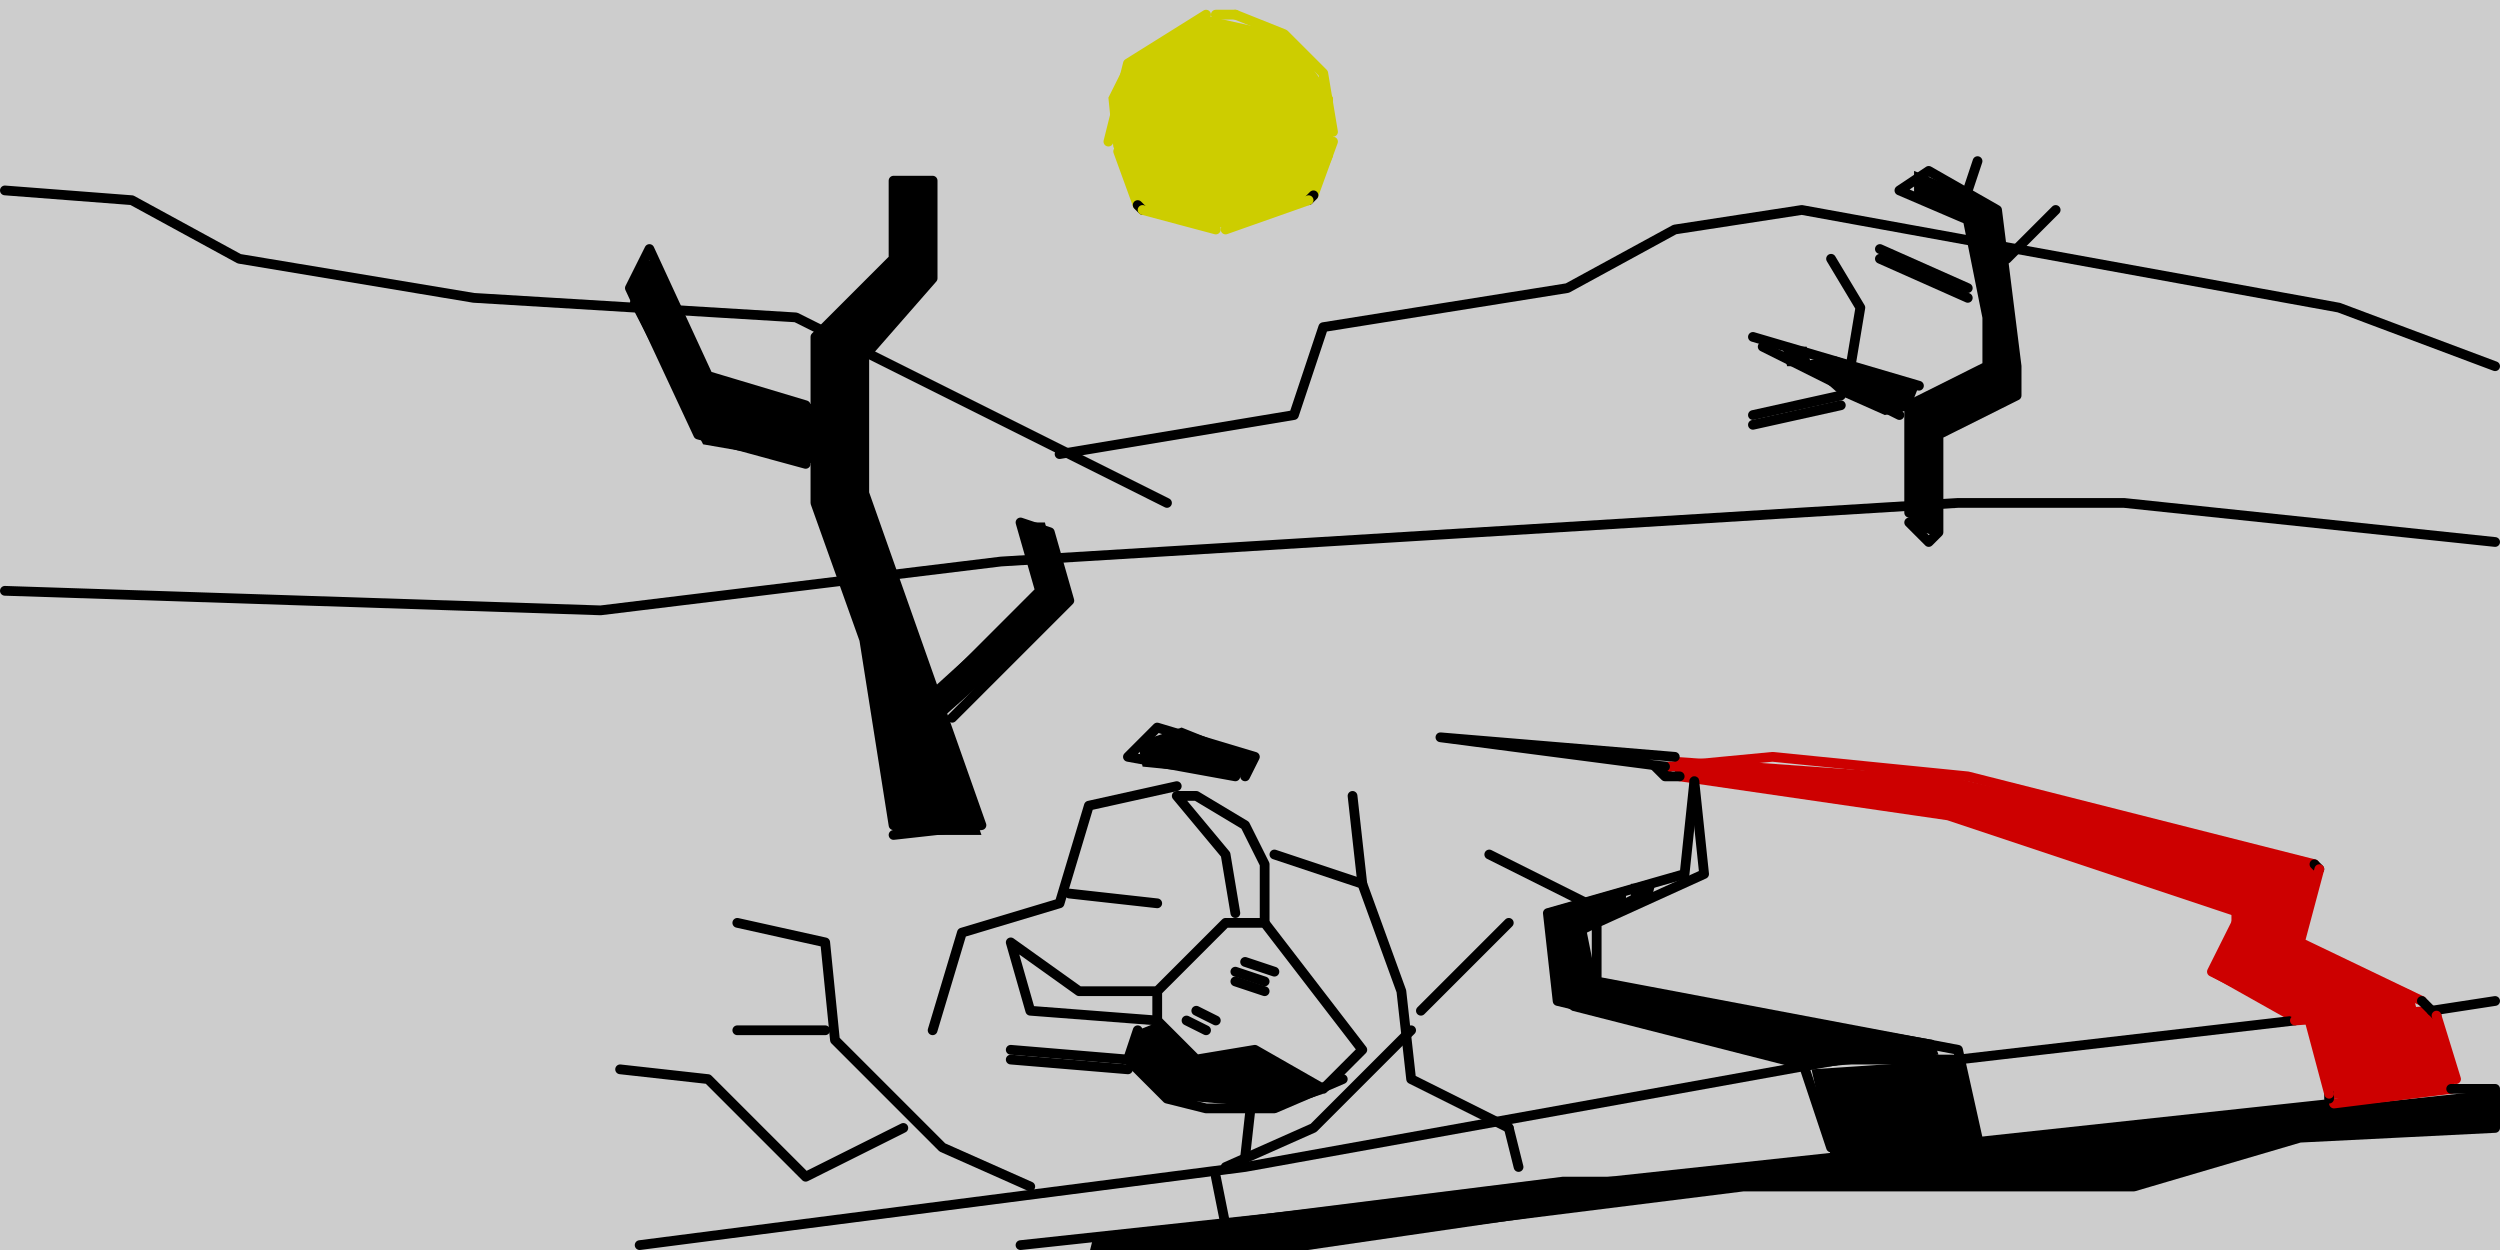
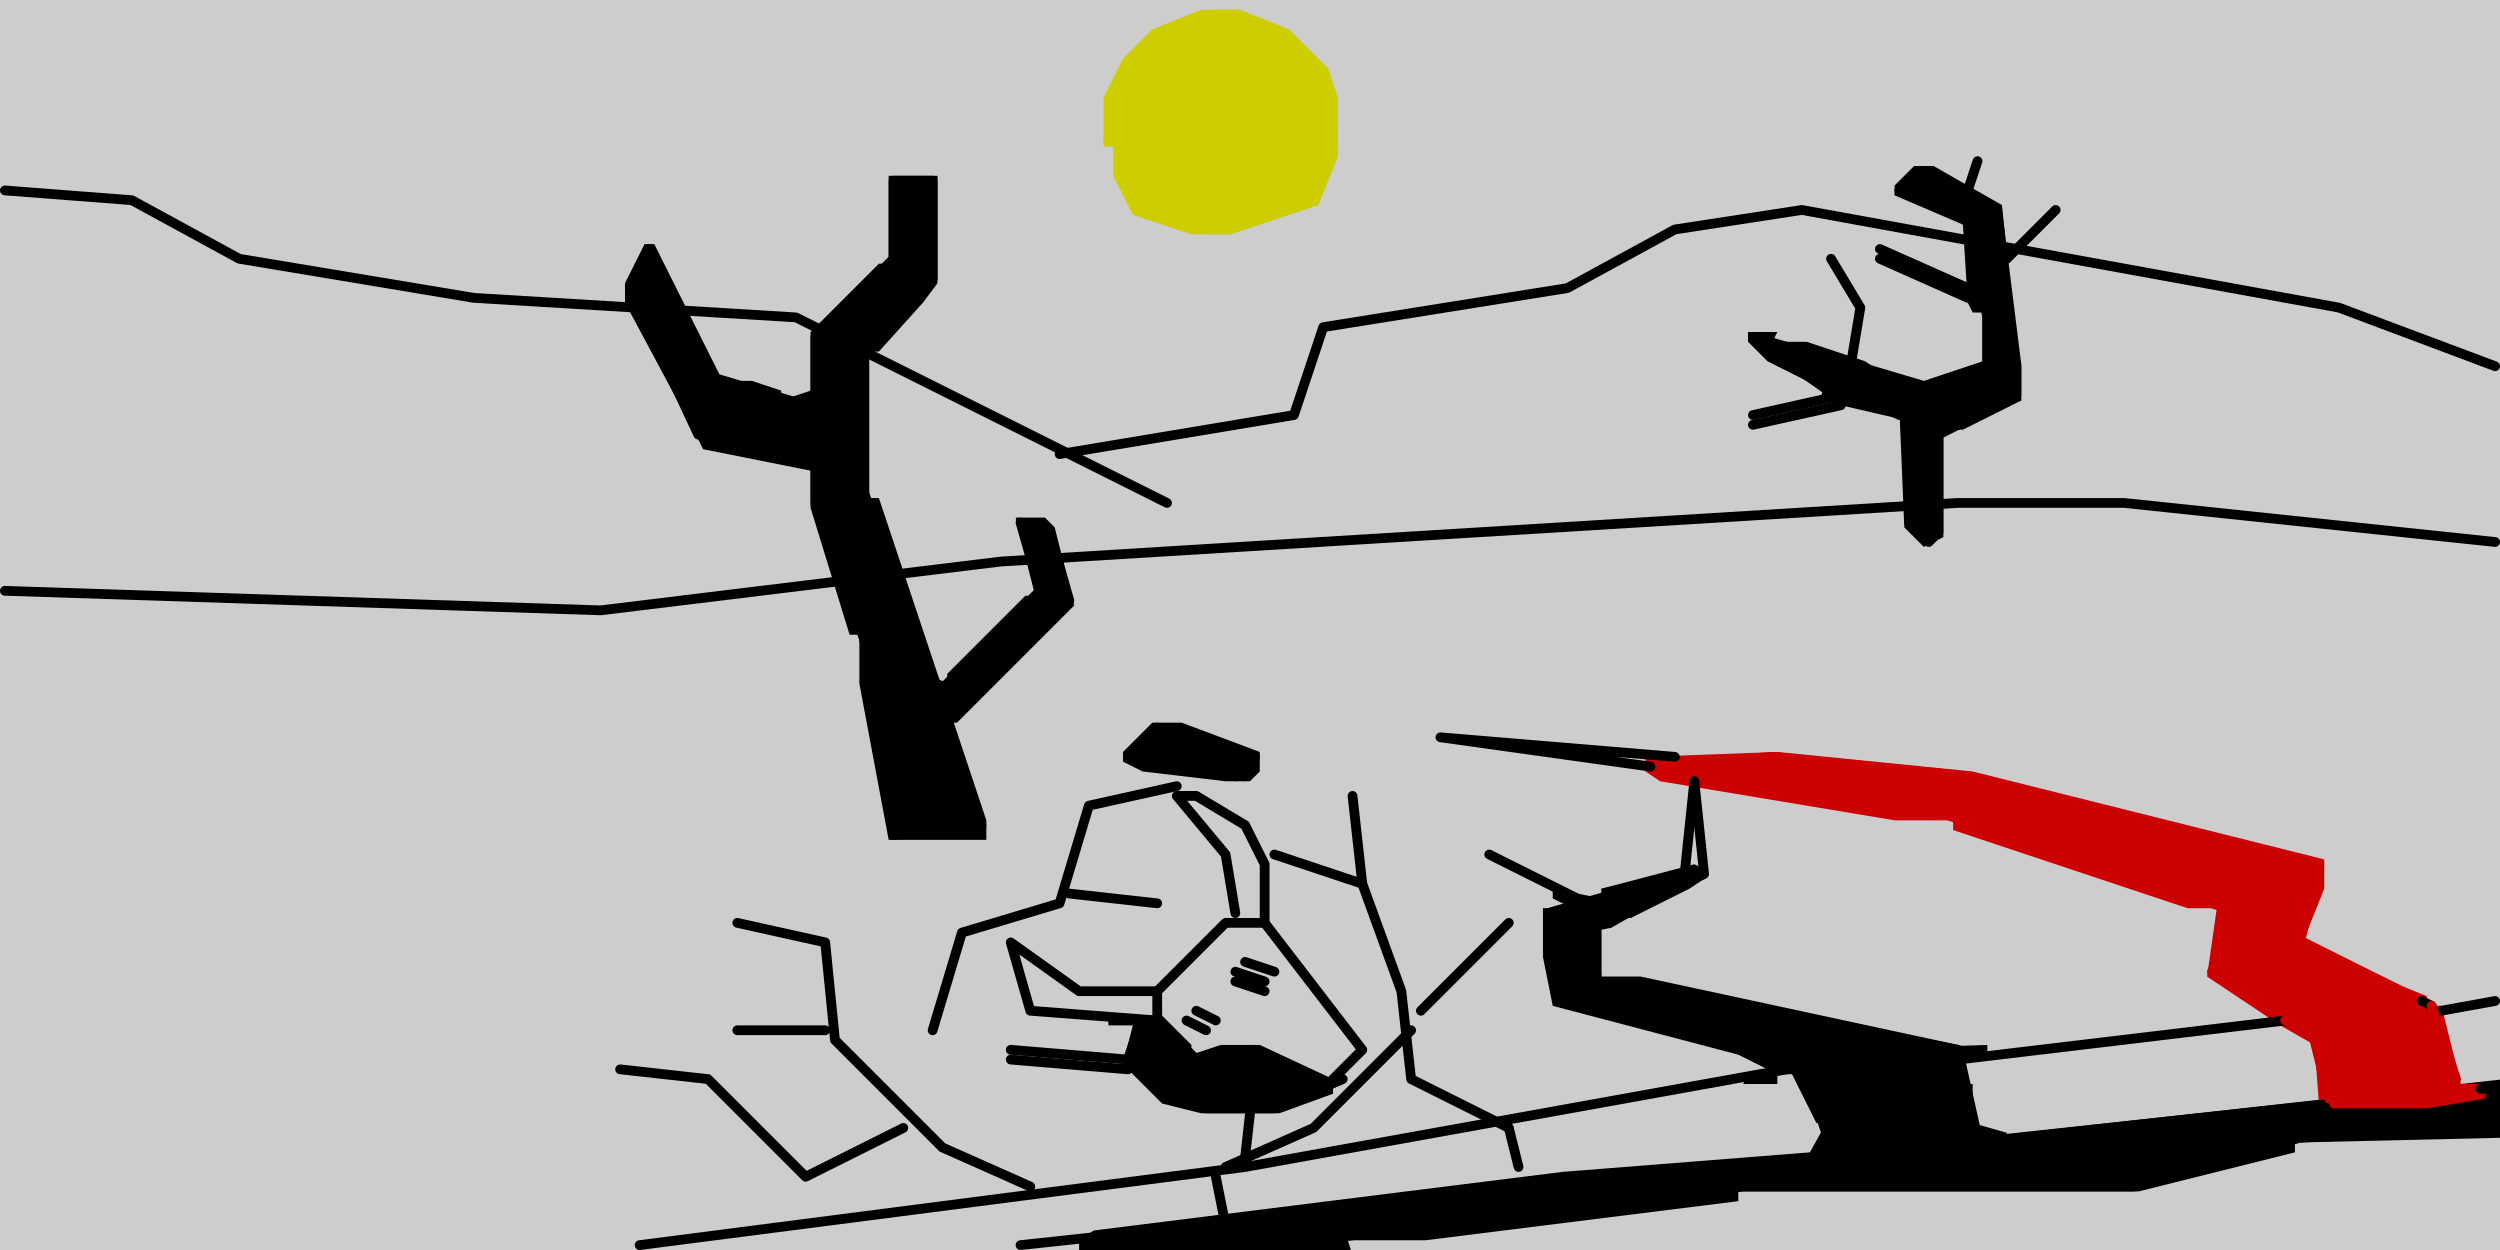
<svg xmlns="http://www.w3.org/2000/svg" viewBox="0 0 256 128" width="512" height="256">
  <g shape-rendering="crispEdges">
    <rect x="0" y="0" width="256" height="8" fill="#CDCDCD" />
    <rect x="0" y="8" width="256" height="8" fill="#CDCDCD" />
    <rect x="0" y="16" width="256" height="8" fill="#CDCDCD" />
    <rect x="0" y="24" width="256" height="8" fill="#CDCDCD" />
    <rect x="0" y="32" width="256" height="8" fill="#CDCDCD" />
    <rect x="0" y="40" width="256" height="8" fill="#CDCDCD" />
    <rect x="0" y="48" width="256" height="8" fill="#CDCDCD" />
    <rect x="0" y="56" width="256" height="8" fill="#CDCDCD" />
    <rect x="0" y="64" width="256" height="8" fill="#CDCDCD" />
    <rect x="0" y="72" width="256" height="8" fill="#CDCDCD" />
    <rect x="0" y="80" width="256" height="8" fill="#CDCDCD" />
    <rect x="0" y="88" width="256" height="8" fill="#CDCDCD" />
    <rect x="0" y="96" width="256" height="8" fill="#CDCDCD" />
    <rect x="0" y="104" width="256" height="8" fill="#CDCDCD" />
    <rect x="0" y="112" width="256" height="8" fill="#CDCDCD" />
    <rect x="0" y="120" width="256" height="8" fill="#CDCDCD" />
  </g>
-   <path fill="#000000" d="M88.5 43.5 88.5 50.5 100.5 85.5 91.5 85.5 88.5 65.5 83.5 52 83.5 34 91.5 26.5 91.5 18.5 95.5 18.5 95.5 29 88.5 36.5Z" />
-   <path fill="#000000" d="M71.5 35.5 72.5 38.5 83.5 41.5 83.5 47.5 72 45.5 64.5 31 65.5 27 67 26.5Z" />
-   <path fill="#000000" d="M107.5 55.5 109.5 62 96.5 73.5 95.5 70.5 106.5 60.5 104.5 53.5 107 53.5Z" />
-   <path fill="#000000" d="M198.5 48.5 198.5 55 195.5 54 195.5 41 203.5 37.5 203.5 32.5 201.5 22.5 196 20.5 196 17.5 204.5 21 206.5 37 206.5 40.5 198.5 44.5Z" />
-   <path fill="#000000" d="M195.5 42 193 42.5 188.5 40.5 184.5 37 188 36.5 196.5 39.5Z" />
-   <path fill="#000000" d="M182.5 35.5 185 35.5 185.5 37.5 183 37.5Z" />
-   <path fill="#000000" d="M127 79.5 117 78.5 116.5 76 121 74.5 128.5 77.5Z" />
-   <path fill="#000000" d="M116.5 105.5 119 104.5 122.5 108.5 129 107.5 135.5 112 131 113.5 119 112.5 115.5 109Z" />
-   <path fill="#000000" d="M171.5 120.5 256.5 111.5 256.5 115.5 235.5 116.5 219 121.5 178.5 121.5 130.5 128.5 111.5 128.5 112 126.5 160 120.5Z" />
-   <path fill="#CDCD00" d="M114 15 113.5 10 115.5 6 123 1.5 132 3.5 136.5 10 136.5 16 134.5 20.5 126 23.5 116.5 21.5Z" />
-   <path fill="#CD0000" d="M199.5 79.5 237.5 88.5 235.5 96.5 247 101.5 247.5 103.5 234.5 104.5 226.5 100 228.5 95.5 228.5 93.5 226.5 92.5 199.5 83.5 171.5 79.5 171.5 77.5Z" />
-   <path fill="#CD0000" d="M244 112.5 238.5 112.5 236.5 104.5 249.5 103.5 251.5 111.5Z" />
-   <path fill="#000000" d="M167 92 167 90.5 169.5 90.5 169 92.5Z" />
-   <path fill="#000000" d="M198.5 108 184.5 109.5 161 103.5 159.5 102.5 158.5 93.5 166.5 91.5 166.5 93.5 162.5 95.5 163.5 100.5 198 106.5Z" />
-   <path fill="#000000" d="M189 118.5 187.5 118.5 185.5 109.5 200.5 108.5 202.5 117.5Z" />
+   <path fill="#000000" d="M94.5 31 90 36 89 36 89 51 90 51 101 84 101 86 91 86 88 70 88 65 87 65 83 52 83 34 90 27 91 27 91 18 96 18 96 29Z" />
+   <path fill="#000000" d="M71.5 45 64 31 64 29 66 25 67 25 74 39 77 39 80 40 80 41 84.5 39.5 84.5 48.5 72 46Z" />
+   <path fill="#000000" d="M95 69 97 70 97 69 105 61 106 61 104 53 107 53 108 54 110 62 98 74 97 74 98 75 98 76.5 96.5 76.5 95.5 75.5 93.5 69.5 93.5 67.5 95 67.5Z" />
+   <path fill="#000000" d="M203 32 202 32 201.5 31 201 23 194 20 194 19 196 17 198 17 205 21 207 41 201 44 199 44 199 55 197 56 195 54 194.5 42 195.5 39.5 203 37Z" />
+   <path fill="#000000" d="M183.5 35 197 39 197 40 198 39 199.5 39 199.5 40.5 198.5 41.5 196.5 41.5 196.5 45.5 195 45.5 195 43 188.5 41.5 183.5 38Z" />
+   <path fill="#000000" d="M191 39.5 189.5 38.5 189.5 40.5 186.5 40.5 187 39 185 39 181 37 179 35 179 34 182 34 181 36 182 35 185 35 191 37 192.5 38 192.5 39.5Z" />
+   <path fill="#000000" d="M125.5 80 117 79 115 78 115 77 118 74 121 74 129 77 129 79 128 80Z" />
+   <path fill="#000000" d="M118 104 119 104 122 107 122 108 125 107 129 107 136.5 110.5 136.5 112 131 114 123 114 119 113 115 109 116 105 113.5 105 113.5 104Z" />
+   <path fill="#000000" d="M198 117 256.5 110.5 256.5 116.5 235 117 235 118 219 122 178 122 178 123 146 127 138 127 138.5 128.5 110.5 128.5 110.5 127 112 126 160 120Z" />
+   <path fill="#CDCD00" d="M114 15 113 15 113 10 115 6 118 3 123 1 127 1 132 3 136 7 137 10 137 16 135 21 126 24 122 24 116 22 114 18Z" />
+   <path fill="#CD0000" d="M246 101 248.5 102 248.5 104 237 105.5 233.5 105 226 100 227 93 224 93 200 85 200 84 194 84 170 80 168.5 79 168.5 77.5 182 77 202 79 238 88 238 91 236 96Z" />
+   <path fill="#CD0000" d="M250 103 252 111 254.5 111 254.5 112.5 248.5 113.5 237.5 113.5 237 107 233.5 105 233.5 103.5 240.5 102.5Z" />
+   <path fill="#000000" d="M164 94 165 94 165 95 162.5 95.5 163 94Z M173.5 88.5 174.5 89 174.5 90 173 91 167 94 165 94 165 93 167 92 164 92 164 91Z M161 92 160.5 92 160.5 91.5 161 91.5Z M161 92 164 92 164 93 161 93Z M160.5 93 161 93 161 93.5 160.5 93.5Z" />
+   <path fill="#000000" d="M178 108 159 103 158 98 158 93 161 93 159 92 159 91 164 92 164 91 168.5 90 168.5 93 165 95 163 95 164 100 168 100 200.5 107 200.5 109.5 188 109 186.5 112.5 185 112 185 110 182 110Z M179 110 182 110 182 111 178.5 111Z M158.5 90.5 159 90.5 159 91 158.5 91Z" />
+   <path fill="#000000" d="M204 117.5 203.5 118.5 194.5 119.5 184.5 119.5 187 115 186 115 183.5 110 183.5 108.5 187.5 107.5 203.5 107 203.5 108 201 108 201 111 202 111 202 115 205.5 116 205.5 117.5Z" />
  <g fill="none" stroke-width="1" stroke-linecap="round" stroke-linejoin="round">
    <path stroke="#000000" d="M91.5 84.5 88.5 65.5 83.5 51.5 83.5 34.5 91.5 26.5 91.5 18.5 95.5 18.5 95.5 28.5 88.5 36.5 88.5 50.5 100.5 84.5 91.5 85.5" />
    <path stroke="#000000" d="M82.5 41.5 72.5 38.5 66.5 25.5 64.5 29.5 71.5 44.5 82.5 47.5" />
    <path stroke="#000000" d="M96.5 70.5 106.5 60.5 104.5 53.5 107.5 54.5 109.5 61.5 97.5 73.5" />
    <path stroke="#000000" d="M195.5 52.5 195.5 41.5 203.5 37.5 203.5 32.5 201.5 22.5 194.5 19.5 197.5 17.5 204.5 21.5 206.5 37.5 206.5 40.5 198.5 44.5 198.5 54.5 197.5 55.5 195.5 53.5" />
    <path stroke="#000000" d="M194.5 42.5 180.5 35.5" />
    <path stroke="#000000" d="M179.5 34.5 196.5 39.5" />
    <path stroke="#000000" d="M188.5 40.5 179.5 42.5" />
    <path stroke="#000000" d="M188.5 41.5 179.5 43.5" />
    <path stroke="#000000" d="M201.5 29.5 192.5 25.5" />
    <path stroke="#000000" d="M201.5 30.5 192.5 26.5" />
    <path stroke="#000000" d="M181.5 35.5" />
    <path stroke="#000000" d="M205.5 26.5 210.5 21.5" />
    <path stroke="#000000" d="M201.5 19.5 202.5 16.5" />
    <path stroke="#000000" d="M189.5 37.5 190.5 31.5 187.5 26.5" />
    <path stroke="#000000" d="M126.5 79.5 115.5 77.5 118.5 74.5 128.5 77.5 127.5 79.5" />
    <path stroke="#000000" d="M118.5 101.5 110.5 101.5 103.5 96.5 105.5 103.5 118.5 104.5 122.5 108.5 128.5 107.5 135.5 111.5 139.5 107.5 129.5 94.5 125.5 94.5 118.5 101.5" />
    <path stroke="#000000" d="M126.5 93.5 125.5 87.5 120.5 81.5 122.5 81.5 127.5 84.5 129.5 88.5 129.5 94.5" />
    <path stroke="#000000" d="M116.5 105.5 115.5 108.5 119.5 112.5 123.5 113.5 130.5 113.5 137.5 110.5" />
    <path stroke="#000000" d="M115.5 109.5 103.5 108.5" />
    <path stroke="#000000" d="M115.5 108.5 103.5 107.5" />
    <path stroke="#000000" d="M130.5 99.5 127.5 98.5" />
    <path stroke="#000000" d="M129.5 100.5 126.5 99.5" />
    <path stroke="#000000" d="M129.5 101.5 126.5 100.5" />
    <path stroke="#000000" d="M123.5 105.5 121.5 104.5" />
    <path stroke="#000000" d="M124.5 104.5 122.5 103.5" />
    <path stroke="#000000" d="M122.5 104.5" />
    <path stroke="#000000" d="M118.5 101.5 118.5 104.5" />
    <path stroke="#000000" d="M0.5 19.5 13.5 20.5 24.5 26.5 48.5 30.5 81.5 32.5 119.5 51.5" />
    <path stroke="#000000" d="M108.5 46.5 132.5 42.5 135.5 33.5 160.5 29.5 171.5 23.5 184.5 21.5 239.5 31.5 255.5 37.5" />
    <path stroke="#000000" d="M0.5 60.5 61.5 62.5 102.5 57.5 200.5 51.5 217.5 51.5 255.5 55.5" />
    <path stroke="#000000" d="M130.5 127.5 178.5 121.5 218.5 121.5 235.5 116.5 255.5 115.5" />
-     <path stroke="#000000" d="M65.5 127.5 127.5 119.5 188.5 108.5 200.5 108.5 235 104.5" />
-     <path stroke="#CD0000" d="M235 104.5 249 103.5" />
-     <path stroke="#000000" d="M249 103.5 255.5 102.5" />
+     <path stroke="#000000" d="M65.5 127.5 127.5 119.5 188.5 108.5 200.5 108.5 234 104.5" />
+     <path stroke="#CD0000" d="M234 104.5 250 103.5" />
+     <path stroke="#000000" d="M250 103.5 255.5 102.5" />
    <path stroke="#000000" d="M104.5 127.5 239 113" />
-     <path stroke="#CD0000" d="M239 113 251 111.5" />
-     <path stroke="#000000" d="M251 111.5 255.5 111.5" />
-     <path stroke="#000000" d="M238.5 112.5 238.5 112" />
-     <path stroke="#CD0000" d="M238.5 112 236.5 104.5 226.5 99.5 229.5 93.5 199.5 83.5 172 79.5" />
-     <path stroke="#000000" d="M172 79.5 170.5 79.5 169.5 78.5 171 78.5" />
-     <path stroke="#CD0000" d="M171 78.5 181.5 77.5 201.5 79.5 237 88.5" />
-     <path stroke="#000000" d="M237 88.5 237.5 89" />
-     <path stroke="#CD0000" d="M237.5 89 235.5 96.5 248 102.5" />
-     <path stroke="#000000" d="M248 102.5 249.5 104" />
-     <path stroke="#CD0000" d="M249.5 104 251.5 110.5" />
-     <path stroke="#000000" d="M170.5 78.5 147.5 75.5 171.5 77.5" />
+     <path stroke="#CD0000" d="M239 113 254 111.5" />
+     <path stroke="#000000" d="M254 111.5 255.5 111.5" />
+     <path stroke="#CD0000" d="M238.5 112.5 236.5 104.5 226.5 99.5 229.5 93.5 199.5 83.5 169.5 78.5 181.5 77.5 201.5 79.5 237.5 88.5 235.5 96.5 248 102.5" />
+     <path stroke="#000000" d="M248 102.5 249 103" />
+     <path stroke="#CD0000" d="M249 103 251.5 110.5" />
+     <path stroke="#CD0000" d="M170.5 78.5 169 78.5" />
+     <path stroke="#000000" d="M169 78.5 147.5 75.5 171.5 77.5" />
    <path stroke="#000000" d="M187.5 117.5 184.5 108.5 159.5 102.5 158.5 93.5 172.5 89.5 173.5 80" />
    <path stroke="#CD0000" d="M173.5 80 173.5 80" />
    <path stroke="#000000" d="M173.5 80 174.5 89.5 163.5 94.5 163.5 100.5 200.5 107.5 202.5 116.5" />
    <path stroke="#000000" d="M170.5 90.5" />
    <path stroke="#000000" d="M162.5 92.5 152.5 87.5" />
    <path stroke="#000000" d="M155.5 119.5 154.5 115.5" />
    <path stroke="#000000" d="M125.5 125.5 124.5 120.5" />
    <path stroke="#000000" d="M154.5 115.5 144.5 110.5 143.5 101.5 139.5 90.5 130.5 87.5" />
    <path stroke="#000000" d="M139.5 90.5 138.5 81.5" />
    <path stroke="#000000" d="M145.5 103.5 154.5 94.5" />
    <path stroke="#000000" d="M125.5 119.5 134.5 115.5 144.5 105.5" />
    <path stroke="#000000" d="M127.5 118.5 128.5 109.5" />
    <path stroke="#000000" d="M105.5 121.5 96.5 117.5 85.5 106.5 84.5 96.5 75.5 94.5" />
    <path stroke="#000000" d="M84.5 105.5 75.5 105.5" />
    <path stroke="#000000" d="M95.5 105.5 98.5 95.5 108.5 92.5 111.5 82.5 120.5 80.5" />
    <path stroke="#000000" d="M109.5 91.5 118.5 92.5" />
    <path stroke="#000000" d="M92.5 115.5 82.5 120.5 72.5 110.5 63.5 109.5" />
    <path stroke="#CDCD00" d="M113.5 14.5 115.5 6.5 123.5 1.5" />
-     <path stroke="#CDCD00" d="M114.5 15.5 116.5 21" />
-     <path stroke="#000000" d="M116.5 21 117 21.5" />
-     <path stroke="#CDCD00" d="M117 21.5 124.5 23.5" />
+     <path stroke="#CDCD00" d="M114.5 15.5 116.5 21.5 124.5 23.5" />
    <path stroke="#CDCD00" d="M124.5 1.5 126.5 1.5" />
    <path stroke="#CDCD00" d="M136.5 13.5 135.5 7.5 131.5 3.5 126.5 1.5" />
-     <path stroke="#CDCD00" d="M136.5 14.5 134.5 20" />
-     <path stroke="#000000" d="M134.5 20 134 20.5" />
-     <path stroke="#CDCD00" d="M134 20.5 125.5 23.5" />
+     <path stroke="#CDCD00" d="M136.5 14.5 134.5 20.5 125.5 23.5" />
    <path stroke="#000000" d="M168.5 91.5 166.5 92.5" />
  </g>
</svg>
